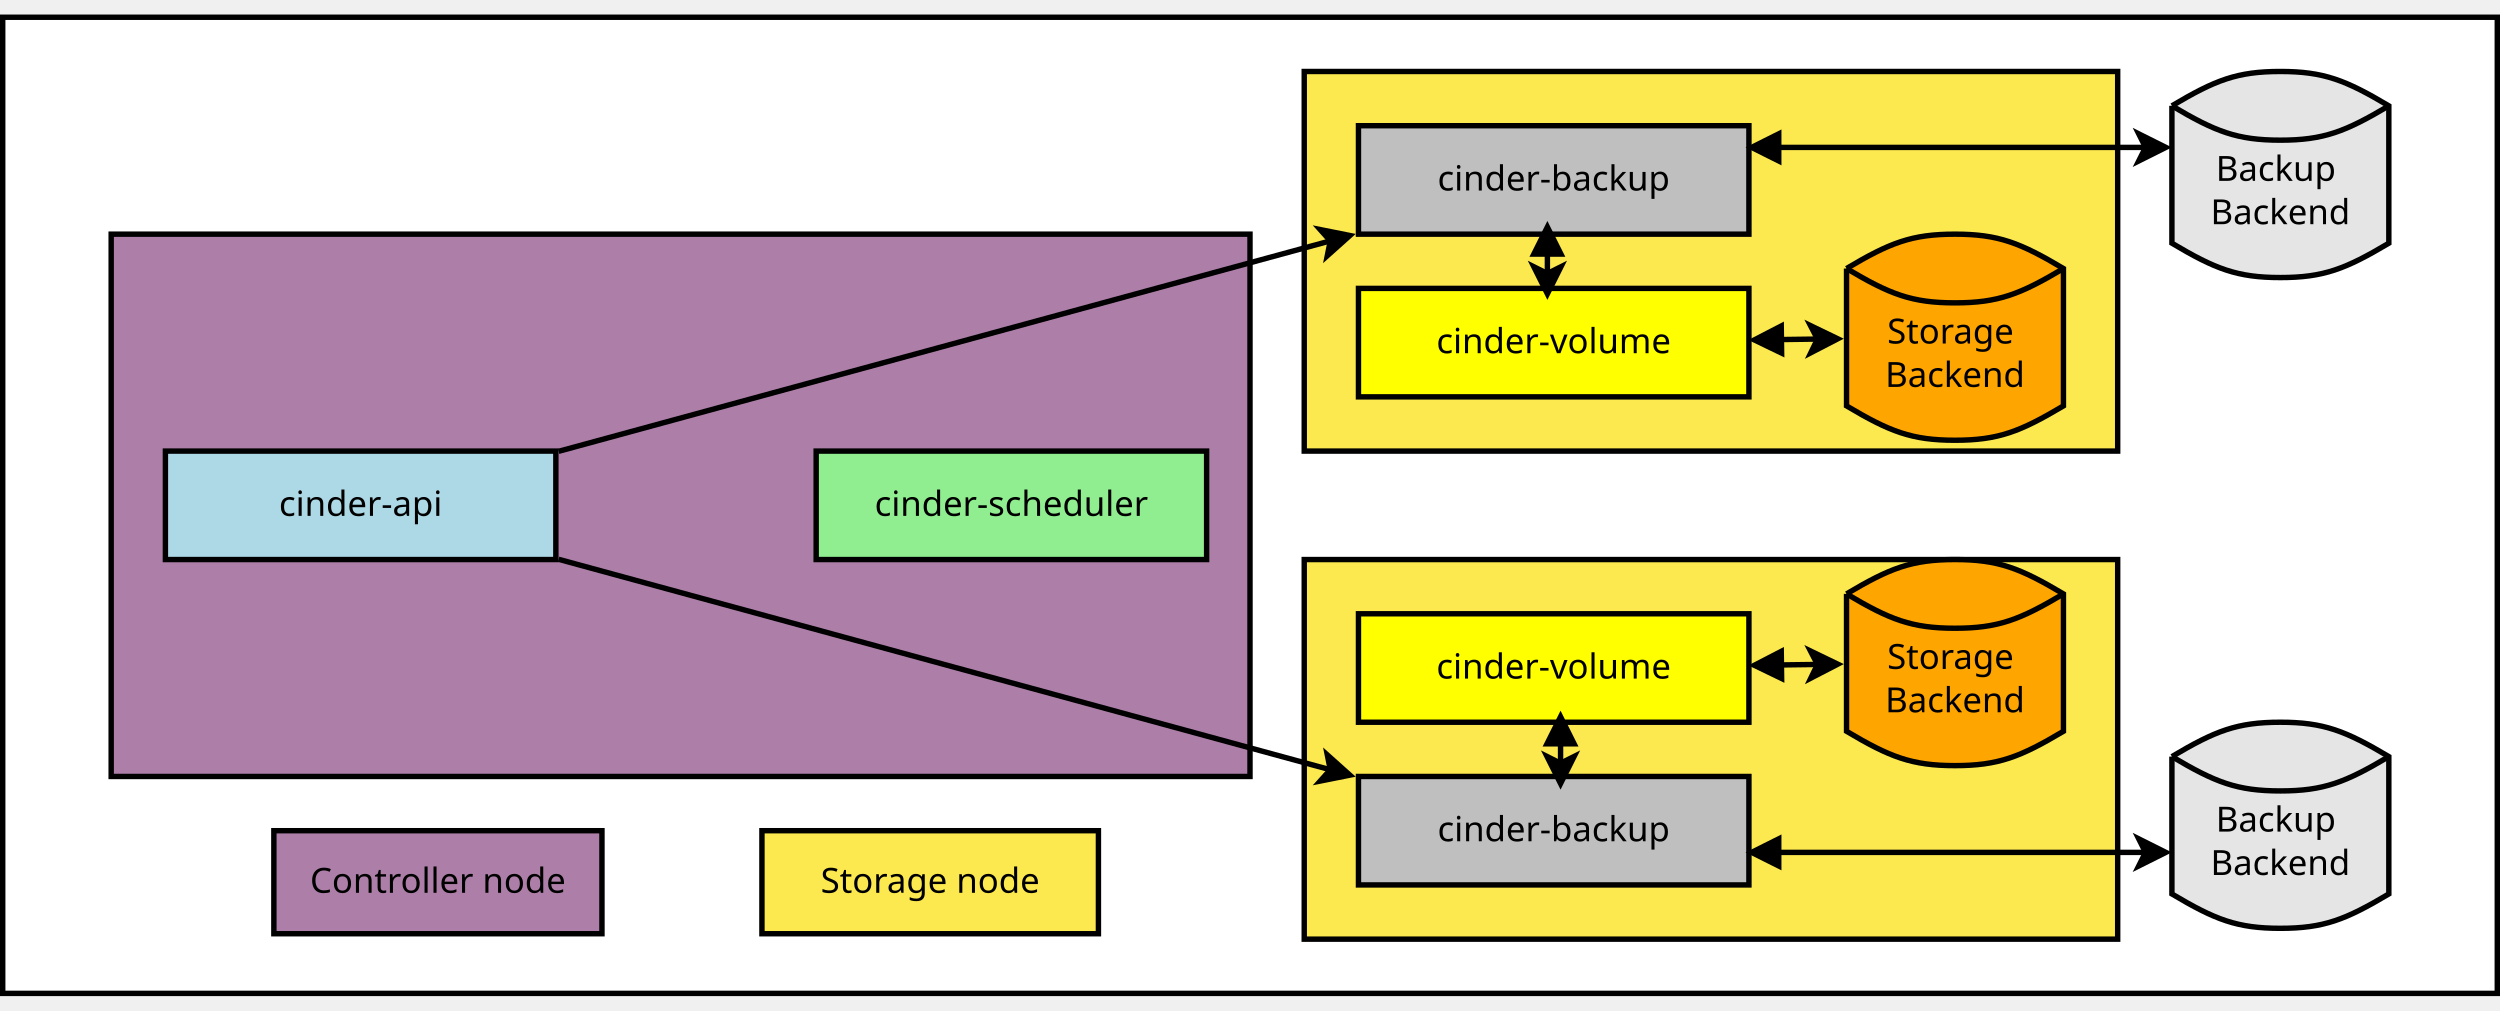
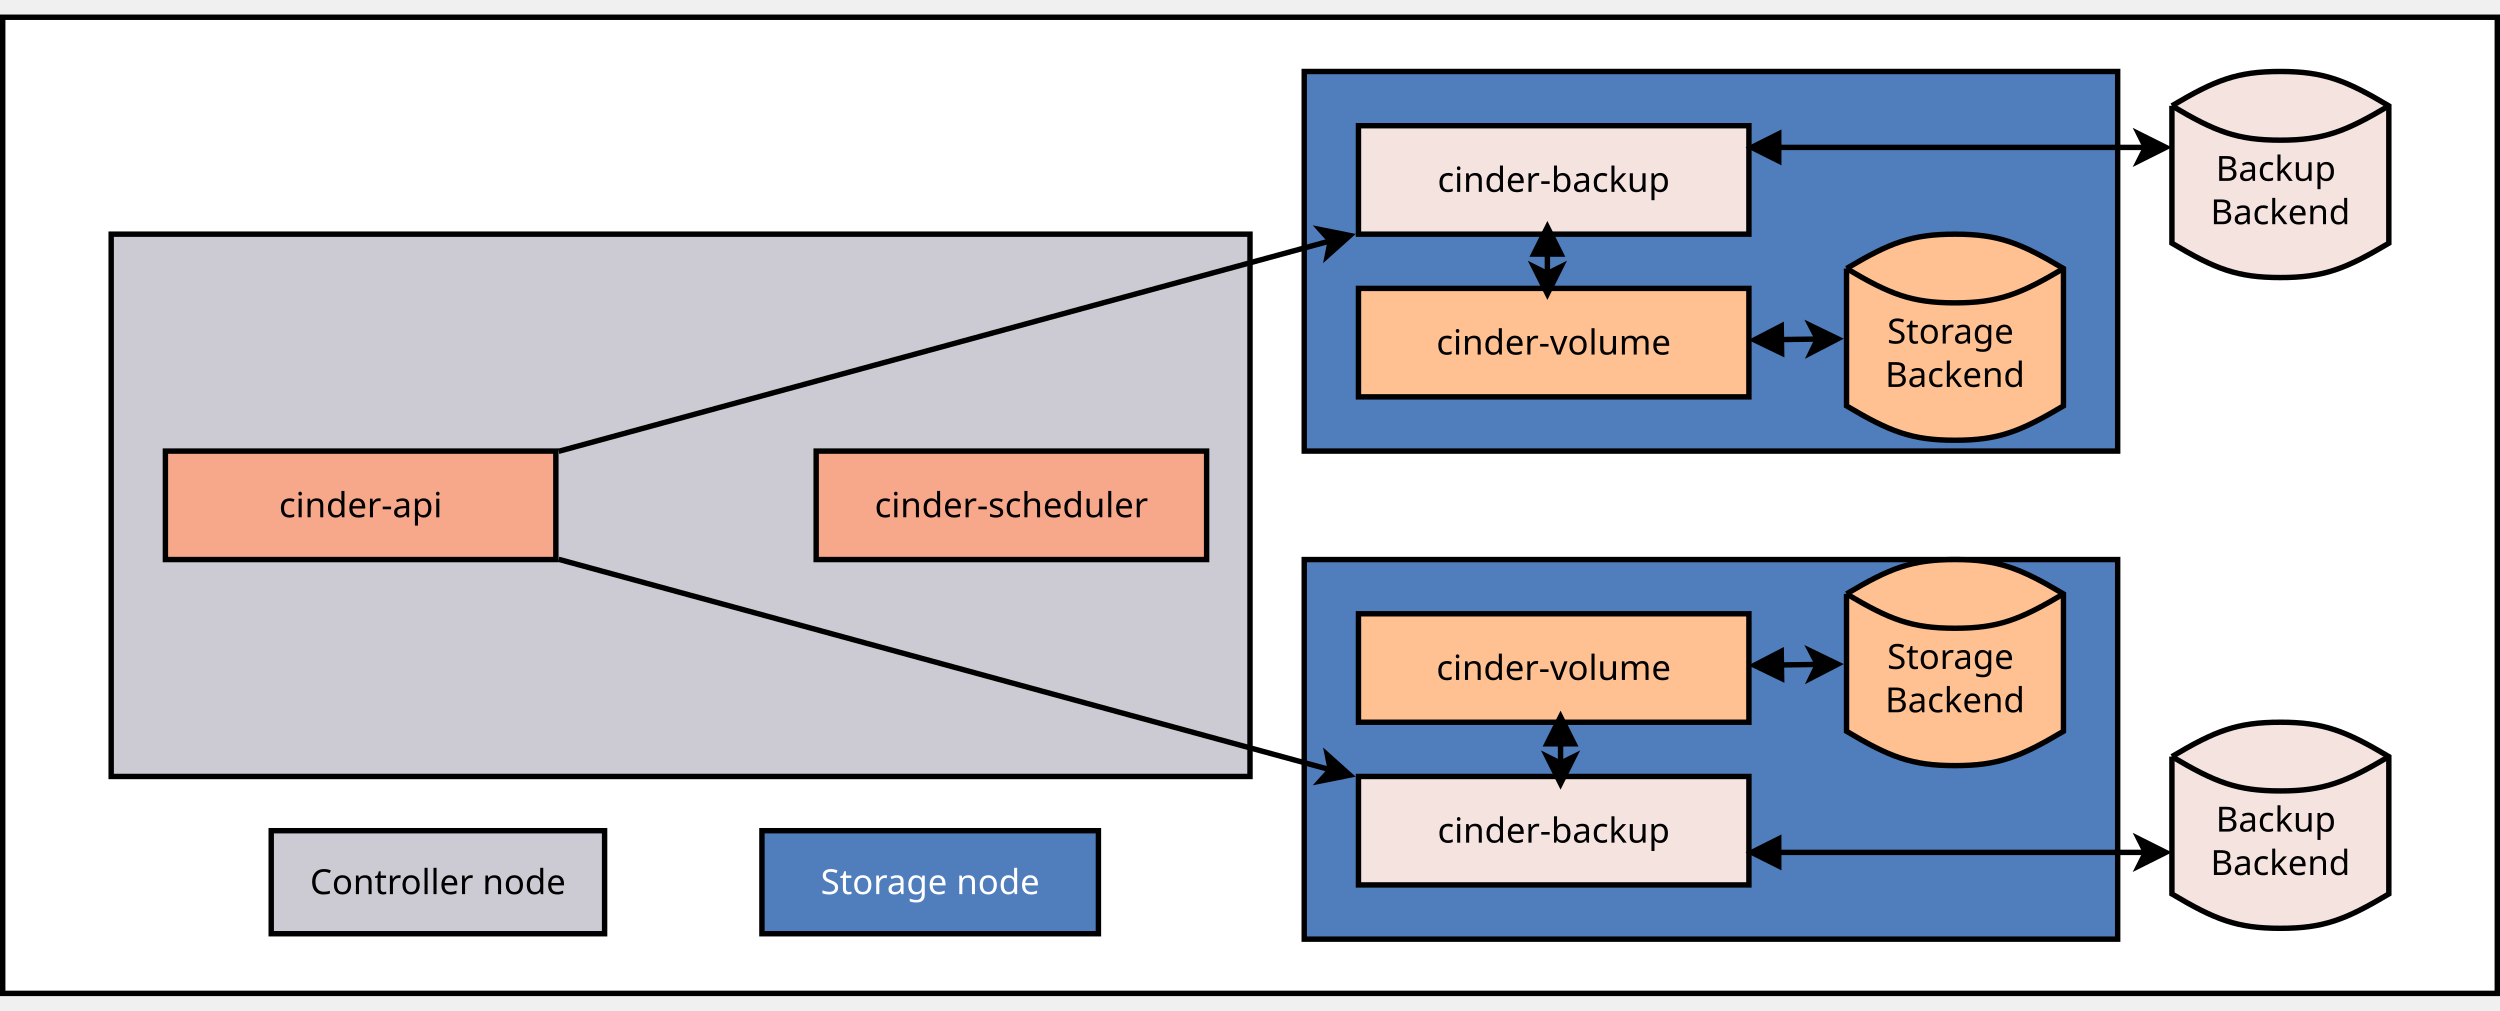
<svg xmlns="http://www.w3.org/2000/svg" width="47cm" height="19cm" viewBox="-61 -21 922 362">
  <g>
    <rect style="fill: #ffffff" x="-60" y="-20" width="920" height="360" />
    <rect style="fill: none; fill-opacity:0; stroke-width: 2; stroke: #000000" x="-60" y="-20" width="920" height="360" />
    <text font-size="12.8" style="fill: #000000;text-anchor:middle;font-family:sans-serif;font-style:normal;font-weight:normal" x="400" y="163.9">
      <tspan x="400" y="163.9" />
    </text>
  </g>
  <g>
-     <rect style="fill: #ad7fa8" x="-20" y="60" width="420" height="200" />
+     <rect style="fill: #cccbd3" x="-20" y="60" width="420" height="200" />
    <rect style="fill: none; fill-opacity:0; stroke-width: 2; stroke: #000000" x="-20" y="60" width="420" height="200" />
-     <text font-size="12.8" style="fill: #000000;text-anchor:middle;font-family:sans-serif;font-style:normal;font-weight:normal" x="190" y="163.9">
-       <tspan x="190" y="163.9" />
+     <text font-size="12.8" style="fill: #000000;text-anchor:middle;font-family:Montserrat;font-style:normal;font-weight:normal" x="190" y="164.4">
+       <tspan x="190" y="164.4" />
    </text>
  </g>
  <text font-size="12.8" style="fill: #000000;text-anchor:start;font-family:sans-serif;font-style:normal;font-weight:normal" x="190" y="160">
    <tspan x="190" y="160" />
  </text>
  <g>
-     <rect style="fill: #fce94f" x="420" y="0" width="300" height="140" />
+     <rect style="fill: #507dbc" x="420" y="0" width="300" height="140" />
    <rect style="fill: none; fill-opacity:0; stroke-width: 2; stroke: #000000" x="420" y="0" width="300" height="140" />
    <text font-size="12.8" style="fill: #000000;text-anchor:middle;font-family:sans-serif;font-style:normal;font-weight:normal" x="570" y="73.9">
      <tspan x="570" y="73.9" />
    </text>
  </g>
  <text font-size="12.8" style="fill: #000000;text-anchor:start;font-family:sans-serif;font-style:normal;font-weight:normal" x="190" y="160">
    <tspan x="190" y="160" />
  </text>
  <g>
-     <rect style="fill: #fce94f" x="420" y="180" width="300" height="140" />
+     <rect style="fill: #507dbc" x="420" y="180" width="300" height="140" />
    <rect style="fill: none; fill-opacity:0; stroke-width: 2; stroke: #000000" x="420" y="180" width="300" height="140" />
    <text font-size="12.8" style="fill: #000000;text-anchor:middle;font-family:sans-serif;font-style:normal;font-weight:normal" x="570" y="253.9">
      <tspan x="570" y="253.9" />
    </text>
  </g>
  <g>
-     <rect style="fill: #ad7fa8" x="40" y="280" width="121" height="38" />
-     <rect style="fill: none; fill-opacity:0; stroke-width: 2; stroke: #000000" x="40" y="280" width="121" height="38" />
-     <text font-size="12.8" style="fill: #000000;text-anchor:middle;font-family:sans-serif;font-style:normal;font-weight:normal" x="100.5" y="302.9">
-       <tspan x="100.5" y="302.9">Controller node</tspan>
+     <rect style="fill: #cccbd3" x="39.025" y="280" width="122.95" height="38" />
+     <rect style="fill: none; fill-opacity:0; stroke-width: 2; stroke: #000000" x="39.025" y="280" width="122.95" height="38" />
+     <text font-size="12.8" style="fill: #000000;text-anchor:middle;font-family:Montserrat;font-style:normal;font-weight:normal" x="100.5" y="303.4">
+       <tspan x="100.5" y="303.4">Controller node</tspan>
    </text>
  </g>
  <g>
-     <rect style="fill: #fce94f" x="220" y="280" width="124.1" height="38" />
+     <rect style="fill: #507dbc" x="220" y="280" width="124.1" height="38" />
    <rect style="fill: none; fill-opacity:0; stroke-width: 2; stroke: #000000" x="220" y="280" width="124.1" height="38" />
-     <text font-size="12.8" style="fill: #000000;text-anchor:middle;font-family:sans-serif;font-style:normal;font-weight:normal" x="282.05" y="302.9">
-       <tspan x="282.05" y="302.9">Storage node</tspan>
+     <text font-size="12.8" style="fill: #ffffff;text-anchor:middle;font-family:Montserrat;font-style:normal;font-weight:normal" x="282.05" y="303.4">
+       <tspan x="282.05" y="303.4">Storage node</tspan>
    </text>
  </g>
  <text font-size="12.8" style="fill: #000000;text-anchor:start;font-family:sans-serif;font-style:normal;font-weight:normal" x="100.5" y="299">
    <tspan x="100.5" y="299" />
    <tspan x="100.5" y="315" />
    <tspan x="100.5" y="331" />
  </text>
  <text font-size="12.8" style="fill: #000000;text-anchor:start;font-family:sans-serif;font-style:normal;font-weight:normal" x="100.5" y="299">
    <tspan x="100.5" y="299" />
  </text>
  <g>
-     <rect style="fill: #add8e6" x="0" y="140" width="144" height="40" />
+     <rect style="fill: #f7a88a" x="0" y="140" width="144" height="40" />
    <rect style="fill: none; fill-opacity:0; stroke-width: 2; stroke: #000000" x="0" y="140" width="144" height="40" />
-     <text font-size="12.8" style="fill: #000000;text-anchor:middle;font-family:sans-serif;font-style:normal;font-weight:normal" x="72" y="163.9">
-       <tspan x="72" y="163.9">cinder-api</tspan>
+     <text font-size="12.8" style="fill: #000000;text-anchor:middle;font-family:Montserrat;font-style:normal;font-weight:normal" x="72" y="164.4">
+       <tspan x="72" y="164.4">cinder-api</tspan>
    </text>
  </g>
  <g>
-     <rect style="fill: #90ee90" x="240" y="140" width="144" height="40" />
+     <rect style="fill: #f7a88a" x="240" y="140" width="144" height="40" />
    <rect style="fill: none; fill-opacity:0; stroke-width: 2; stroke: #000000" x="240" y="140" width="144" height="40" />
-     <text font-size="12.8" style="fill: #000000;text-anchor:middle;font-family:sans-serif;font-style:normal;font-weight:normal" x="312" y="163.9">
-       <tspan x="312" y="163.9">cinder-scheduler</tspan>
+     <text font-size="12.8" style="fill: #000000;text-anchor:middle;font-family:Montserrat;font-style:normal;font-weight:normal" x="312" y="164.4">
+       <tspan x="312" y="164.4">cinder-scheduler</tspan>
    </text>
  </g>
  <g>
-     <rect style="fill: #ffff00" x="440" y="80" width="144" height="40" />
+     <rect style="fill: #ffc192" x="440" y="80" width="144" height="40" />
    <rect style="fill: none; fill-opacity:0; stroke-width: 2; stroke: #000000" x="440" y="80" width="144" height="40" />
-     <text font-size="12.8" style="fill: #000000;text-anchor:middle;font-family:sans-serif;font-style:normal;font-weight:normal" x="512" y="103.9">
-       <tspan x="512" y="103.9">cinder-volume</tspan>
+     <text font-size="12.8" style="fill: #000000;text-anchor:middle;font-family:Montserrat;font-style:normal;font-weight:normal" x="512" y="104.4">
+       <tspan x="512" y="104.4">cinder-volume</tspan>
    </text>
  </g>
  <g>
-     <rect style="fill: #ffff00" x="440" y="200" width="144" height="40" />
+     <rect style="fill: #ffc192" x="440" y="200" width="144" height="40" />
    <rect style="fill: none; fill-opacity:0; stroke-width: 2; stroke: #000000" x="440" y="200" width="144" height="40" />
-     <text font-size="12.8" style="fill: #000000;text-anchor:middle;font-family:sans-serif;font-style:normal;font-weight:normal" x="512" y="223.9">
-       <tspan x="512" y="223.9">cinder-volume</tspan>
+     <text font-size="12.8" style="fill: #000000;text-anchor:middle;font-family:Montserrat;font-style:normal;font-weight:normal" x="512" y="224.4">
+       <tspan x="512" y="224.4">cinder-volume</tspan>
    </text>
  </g>
  <g>
-     <path style="fill: #ffa500" d="M 620 72.667 C 636,63.167 644,60 660,60 C 676,60 684,63.167 700,72.667 L 700,123.333 C 684,132.833 676,136 660,136 C 644,136 636,132.833 620,123.333 L 620,72.667z" />
+     <path style="fill: #ffc192" d="M 620 72.667 C 636,63.167 644,60 660,60 C 676,60 684,63.167 700,72.667 L 700,123.333 C 684,132.833 676,136 660,136 C 644,136 636,132.833 620,123.333 L 620,72.667z" />
    <path style="fill: none; fill-opacity:0; stroke-width: 2; stroke: #000000" d="M 620 72.667 C 636,63.167 644,60 660,60 C 676,60 684,63.167 700,72.667 L 700,123.333 C 684,132.833 676,136 660,136 C 644,136 636,132.833 620,123.333 L 620,72.667" />
    <path style="fill: none; fill-opacity:0; stroke-width: 2; stroke: #000000" d="M 620 72.667 C 636,82.167 644,85.333 660,85.333 C 676,85.333 684,82.167 700,72.667" />
-     <text font-size="12.8" style="fill: #000000;text-anchor:middle;font-family:sans-serif;font-style:normal;font-weight:normal" x="660" y="100.333">
+     <text font-size="12.8" style="fill: #000000;text-anchor:middle;font-family:Montserrat;font-style:normal;font-weight:normal" x="660" y="100.333">
      <tspan x="660" y="100.333">Storage</tspan>
      <tspan x="660" y="116.333">Backend</tspan>
    </text>
  </g>
  <g>
-     <path style="fill: #ffa500" d="M 620 192.667 C 636,183.167 644,180 660,180 C 676,180 684,183.167 700,192.667 L 700,243.333 C 684,252.833 676,256 660,256 C 644,256 636,252.833 620,243.333 L 620,192.667z" />
+     <path style="fill: #ffc192" d="M 620 192.667 C 636,183.167 644,180 660,180 C 676,180 684,183.167 700,192.667 L 700,243.333 C 684,252.833 676,256 660,256 C 644,256 636,252.833 620,243.333 L 620,192.667z" />
    <path style="fill: none; fill-opacity:0; stroke-width: 2; stroke: #000000" d="M 620 192.667 C 636,183.167 644,180 660,180 C 676,180 684,183.167 700,192.667 L 700,243.333 C 684,252.833 676,256 660,256 C 644,256 636,252.833 620,243.333 L 620,192.667" />
    <path style="fill: none; fill-opacity:0; stroke-width: 2; stroke: #000000" d="M 620 192.667 C 636,202.167 644,205.333 660,205.333 C 676,205.333 684,202.167 700,192.667" />
-     <text font-size="12.8" style="fill: #000000;text-anchor:middle;font-family:sans-serif;font-style:normal;font-weight:normal" x="660" y="220.333">
+     <text font-size="12.8" style="fill: #000000;text-anchor:middle;font-family:Montserrat;font-style:normal;font-weight:normal" x="660" y="220.333">
      <tspan x="660" y="220.333">Storage</tspan>
      <tspan x="660" y="236.333">Backend</tspan>
    </text>
  </g>
  <g>
    <line style="fill: none; fill-opacity:0; stroke-width: 2; stroke: #000000" x1="595.996" y1="218.865" x2="609.272" y2="218.686" />
    <polygon style="fill: #000000" points="595.929,213.865 585.997,219 596.064,223.864 " />
    <polygon style="fill: none; fill-opacity:0; stroke-width: 2; stroke: #000000" points="595.929,213.865 585.997,219 596.064,223.864 " />
    <polygon style="fill: #000000" points="616.771,218.584 606.84,223.719 609.272,218.686 606.705,213.72 " />
    <polygon style="fill: none; fill-opacity:0; stroke-width: 2; stroke: #000000" points="616.771,218.584 606.84,223.719 609.272,218.686 606.705,213.72 " />
  </g>
  <g>
    <line style="fill: none; fill-opacity:0; stroke-width: 2; stroke: #000000" x1="595.996" y1="98.865" x2="609.272" y2="98.686" />
    <polygon style="fill: #000000" points="595.929,93.865 585.997,99 596.064,103.864 " />
    <polygon style="fill: none; fill-opacity:0; stroke-width: 2; stroke: #000000" points="595.929,93.865 585.997,99 596.064,103.864 " />
    <polygon style="fill: #000000" points="616.771,98.584 606.84,103.719 609.272,98.686 606.705,93.72 " />
    <polygon style="fill: none; fill-opacity:0; stroke-width: 2; stroke: #000000" points="616.771,98.584 606.84,103.719 609.272,98.686 606.705,93.72 " />
  </g>
  <g>
-     <rect style="fill: #bfbfbf" x="440" y="260" width="144" height="40" />
+     <rect style="fill: #f5e3e0" x="440" y="260" width="144" height="40" />
    <rect style="fill: none; fill-opacity:0; stroke-width: 2; stroke: #000000" x="440" y="260" width="144" height="40" />
-     <text font-size="12.8" style="fill: #000000;text-anchor:middle;font-family:sans-serif;font-style:normal;font-weight:normal" x="512" y="283.9">
-       <tspan x="512" y="283.9">cinder-backup</tspan>
+     <text font-size="12.8" style="fill: #000000;text-anchor:middle;font-family:Montserrat;font-style:normal;font-weight:normal" x="512" y="284.4">
+       <tspan x="512" y="284.4">cinder-backup</tspan>
    </text>
  </g>
  <g>
    <line style="fill: none; fill-opacity:0; stroke-width: 2; stroke: #000000" x1="145" y1="179.909" x2="429.607" y2="257.529" />
    <polygon style="fill: #000000" points="436.843,259.503 425.88,261.695 429.607,257.529 428.511,252.048 " />
    <polygon style="fill: none; fill-opacity:0; stroke-width: 2; stroke: #000000" points="436.843,259.503 425.88,261.695 429.607,257.529 428.511,252.048 " />
  </g>
  <g>
-     <rect style="fill: #bfbfbf" x="440" y="20" width="144" height="40" />
+     <rect style="fill: #f5e3e0" x="440" y="20" width="144" height="40" />
    <rect style="fill: none; fill-opacity:0; stroke-width: 2; stroke: #000000" x="440" y="20" width="144" height="40" />
-     <text font-size="12.8" style="fill: #000000;text-anchor:middle;font-family:sans-serif;font-style:normal;font-weight:normal" x="512" y="43.9">
-       <tspan x="512" y="43.9">cinder-backup</tspan>
+     <text font-size="12.8" style="fill: #000000;text-anchor:middle;font-family:Montserrat;font-style:normal;font-weight:normal" x="512" y="44.4">
+       <tspan x="512" y="44.4">cinder-backup</tspan>
    </text>
  </g>
  <g>
    <line style="fill: none; fill-opacity:0; stroke-width: 2; stroke: #000000" x1="145" y1="140.091" x2="429.607" y2="62.471" />
    <polygon style="fill: #000000" points="436.843,60.497 428.511,67.952 429.607,62.471 425.88,58.305 " />
    <polygon style="fill: none; fill-opacity:0; stroke-width: 2; stroke: #000000" points="436.843,60.497 428.511,67.952 429.607,62.471 425.88,58.305 " />
  </g>
  <g>
-     <path style="fill: #e5e5e5" d="M 740 12.667 C 756,3.167 764,0 780,0 C 796,0 804,3.167 820,12.667 L 820,63.333 C 804,72.833 796,76 780,76 C 764,76 756,72.833 740,63.333 L 740,12.667z" />
+     <path style="fill: #f5e3e0" d="M 740 12.667 C 756,3.167 764,0 780,0 C 796,0 804,3.167 820,12.667 L 820,63.333 C 804,72.833 796,76 780,76 C 764,76 756,72.833 740,63.333 L 740,12.667z" />
    <path style="fill: none; fill-opacity:0; stroke-width: 2; stroke: #000000" d="M 740 12.667 C 756,3.167 764,0 780,0 C 796,0 804,3.167 820,12.667 L 820,63.333 C 804,72.833 796,76 780,76 C 764,76 756,72.833 740,63.333 L 740,12.667" />
    <path style="fill: none; fill-opacity:0; stroke-width: 2; stroke: #000000" d="M 740 12.667 C 756,22.167 764,25.333 780,25.333 C 796,25.333 804,22.167 820,12.667" />
-     <text font-size="12.8" style="fill: #000000;text-anchor:middle;font-family:sans-serif;font-style:normal;font-weight:normal" x="780" y="40.333">
+     <text font-size="12.8" style="fill: #000000;text-anchor:middle;font-family:Montserrat;font-style:normal;font-weight:normal" x="780" y="40.333">
      <tspan x="780" y="40.333">Backup</tspan>
      <tspan x="780" y="56.333">Backend</tspan>
    </text>
  </g>
  <g>
-     <path style="fill: #e5e5e5" d="M 740 252.667 C 756,243.167 764,240 780,240 C 796,240 804,243.167 820,252.667 L 820,303.333 C 804,312.833 796,316 780,316 C 764,316 756,312.833 740,303.333 L 740,252.667z" />
+     <path style="fill: #f5e3e0" d="M 740 252.667 C 756,243.167 764,240 780,240 C 796,240 804,243.167 820,252.667 L 820,303.333 C 804,312.833 796,316 780,316 C 764,316 756,312.833 740,303.333 L 740,252.667z" />
    <path style="fill: none; fill-opacity:0; stroke-width: 2; stroke: #000000" d="M 740 252.667 C 756,243.167 764,240 780,240 C 796,240 804,243.167 820,252.667 L 820,303.333 C 804,312.833 796,316 780,316 C 764,316 756,312.833 740,303.333 L 740,252.667" />
    <path style="fill: none; fill-opacity:0; stroke-width: 2; stroke: #000000" d="M 740 252.667 C 756,262.167 764,265.333 780,265.333 C 796,265.333 804,262.167 820,252.667" />
-     <text font-size="12.8" style="fill: #000000;text-anchor:middle;font-family:sans-serif;font-style:normal;font-weight:normal" x="780" y="280.333">
+     <text font-size="12.8" style="fill: #000000;text-anchor:middle;font-family:Montserrat;font-style:normal;font-weight:normal" x="780" y="280.333">
      <tspan x="780" y="280.333">Backup</tspan>
      <tspan x="780" y="296.333">Backend</tspan>
    </text>
  </g>
  <g>
    <line style="fill: none; fill-opacity:0; stroke-width: 2; stroke: #000000" x1="595" y1="28" x2="730.264" y2="28" />
    <polygon style="fill: #000000" points="595,23 585,28 595,33 " />
    <polygon style="fill: none; fill-opacity:0; stroke-width: 2; stroke: #000000" points="595,23 585,28 595,33 " />
    <polygon style="fill: #000000" points="737.764,28 727.764,33 730.264,28 727.764,23 " />
    <polygon style="fill: none; fill-opacity:0; stroke-width: 2; stroke: #000000" points="737.764,28 727.764,33 730.264,28 727.764,23 " />
  </g>
  <g>
    <line style="fill: none; fill-opacity:0; stroke-width: 2; stroke: #000000" x1="595" y1="288" x2="730.264" y2="288" />
    <polygon style="fill: #000000" points="595,283 585,288 595,293 " />
    <polygon style="fill: none; fill-opacity:0; stroke-width: 2; stroke: #000000" points="595,283 585,288 595,293 " />
    <polygon style="fill: #000000" points="737.764,288 727.764,293 730.264,288 727.764,283 " />
    <polygon style="fill: none; fill-opacity:0; stroke-width: 2; stroke: #000000" points="737.764,288 727.764,293 730.264,288 727.764,283 " />
  </g>
  <g>
    <line style="fill: none; fill-opacity:0; stroke-width: 2; stroke: #000000" x1="509.676" y1="67.356" x2="509.676" y2="74.515" />
    <polygon style="fill: #000000" points="514.676,67.356 509.676,57.356 504.676,67.356 " />
    <polygon style="fill: none; fill-opacity:0; stroke-width: 2; stroke: #000000" points="514.676,67.356 509.676,57.356 504.676,67.356 " />
    <polygon style="fill: #000000" points="509.676,82.015 504.676,72.015 509.676,74.515 514.676,72.015 " />
    <polygon style="fill: none; fill-opacity:0; stroke-width: 2; stroke: #000000" points="509.676,82.015 504.676,72.015 509.676,74.515 514.676,72.015 " />
  </g>
  <g>
    <line style="fill: none; fill-opacity:0; stroke-width: 2; stroke: #000000" x1="514.534" y1="247.964" x2="514.534" y2="255.122" />
    <polygon style="fill: #000000" points="519.534,247.964 514.534,237.964 509.534,247.964 " />
    <polygon style="fill: none; fill-opacity:0; stroke-width: 2; stroke: #000000" points="519.534,247.964 514.534,237.964 509.534,247.964 " />
    <polygon style="fill: #000000" points="514.534,262.622 509.534,252.622 514.534,255.122 519.534,252.622 " />
    <polygon style="fill: none; fill-opacity:0; stroke-width: 2; stroke: #000000" points="514.534,262.622 509.534,252.622 514.534,255.122 519.534,252.622 " />
  </g>
</svg>
